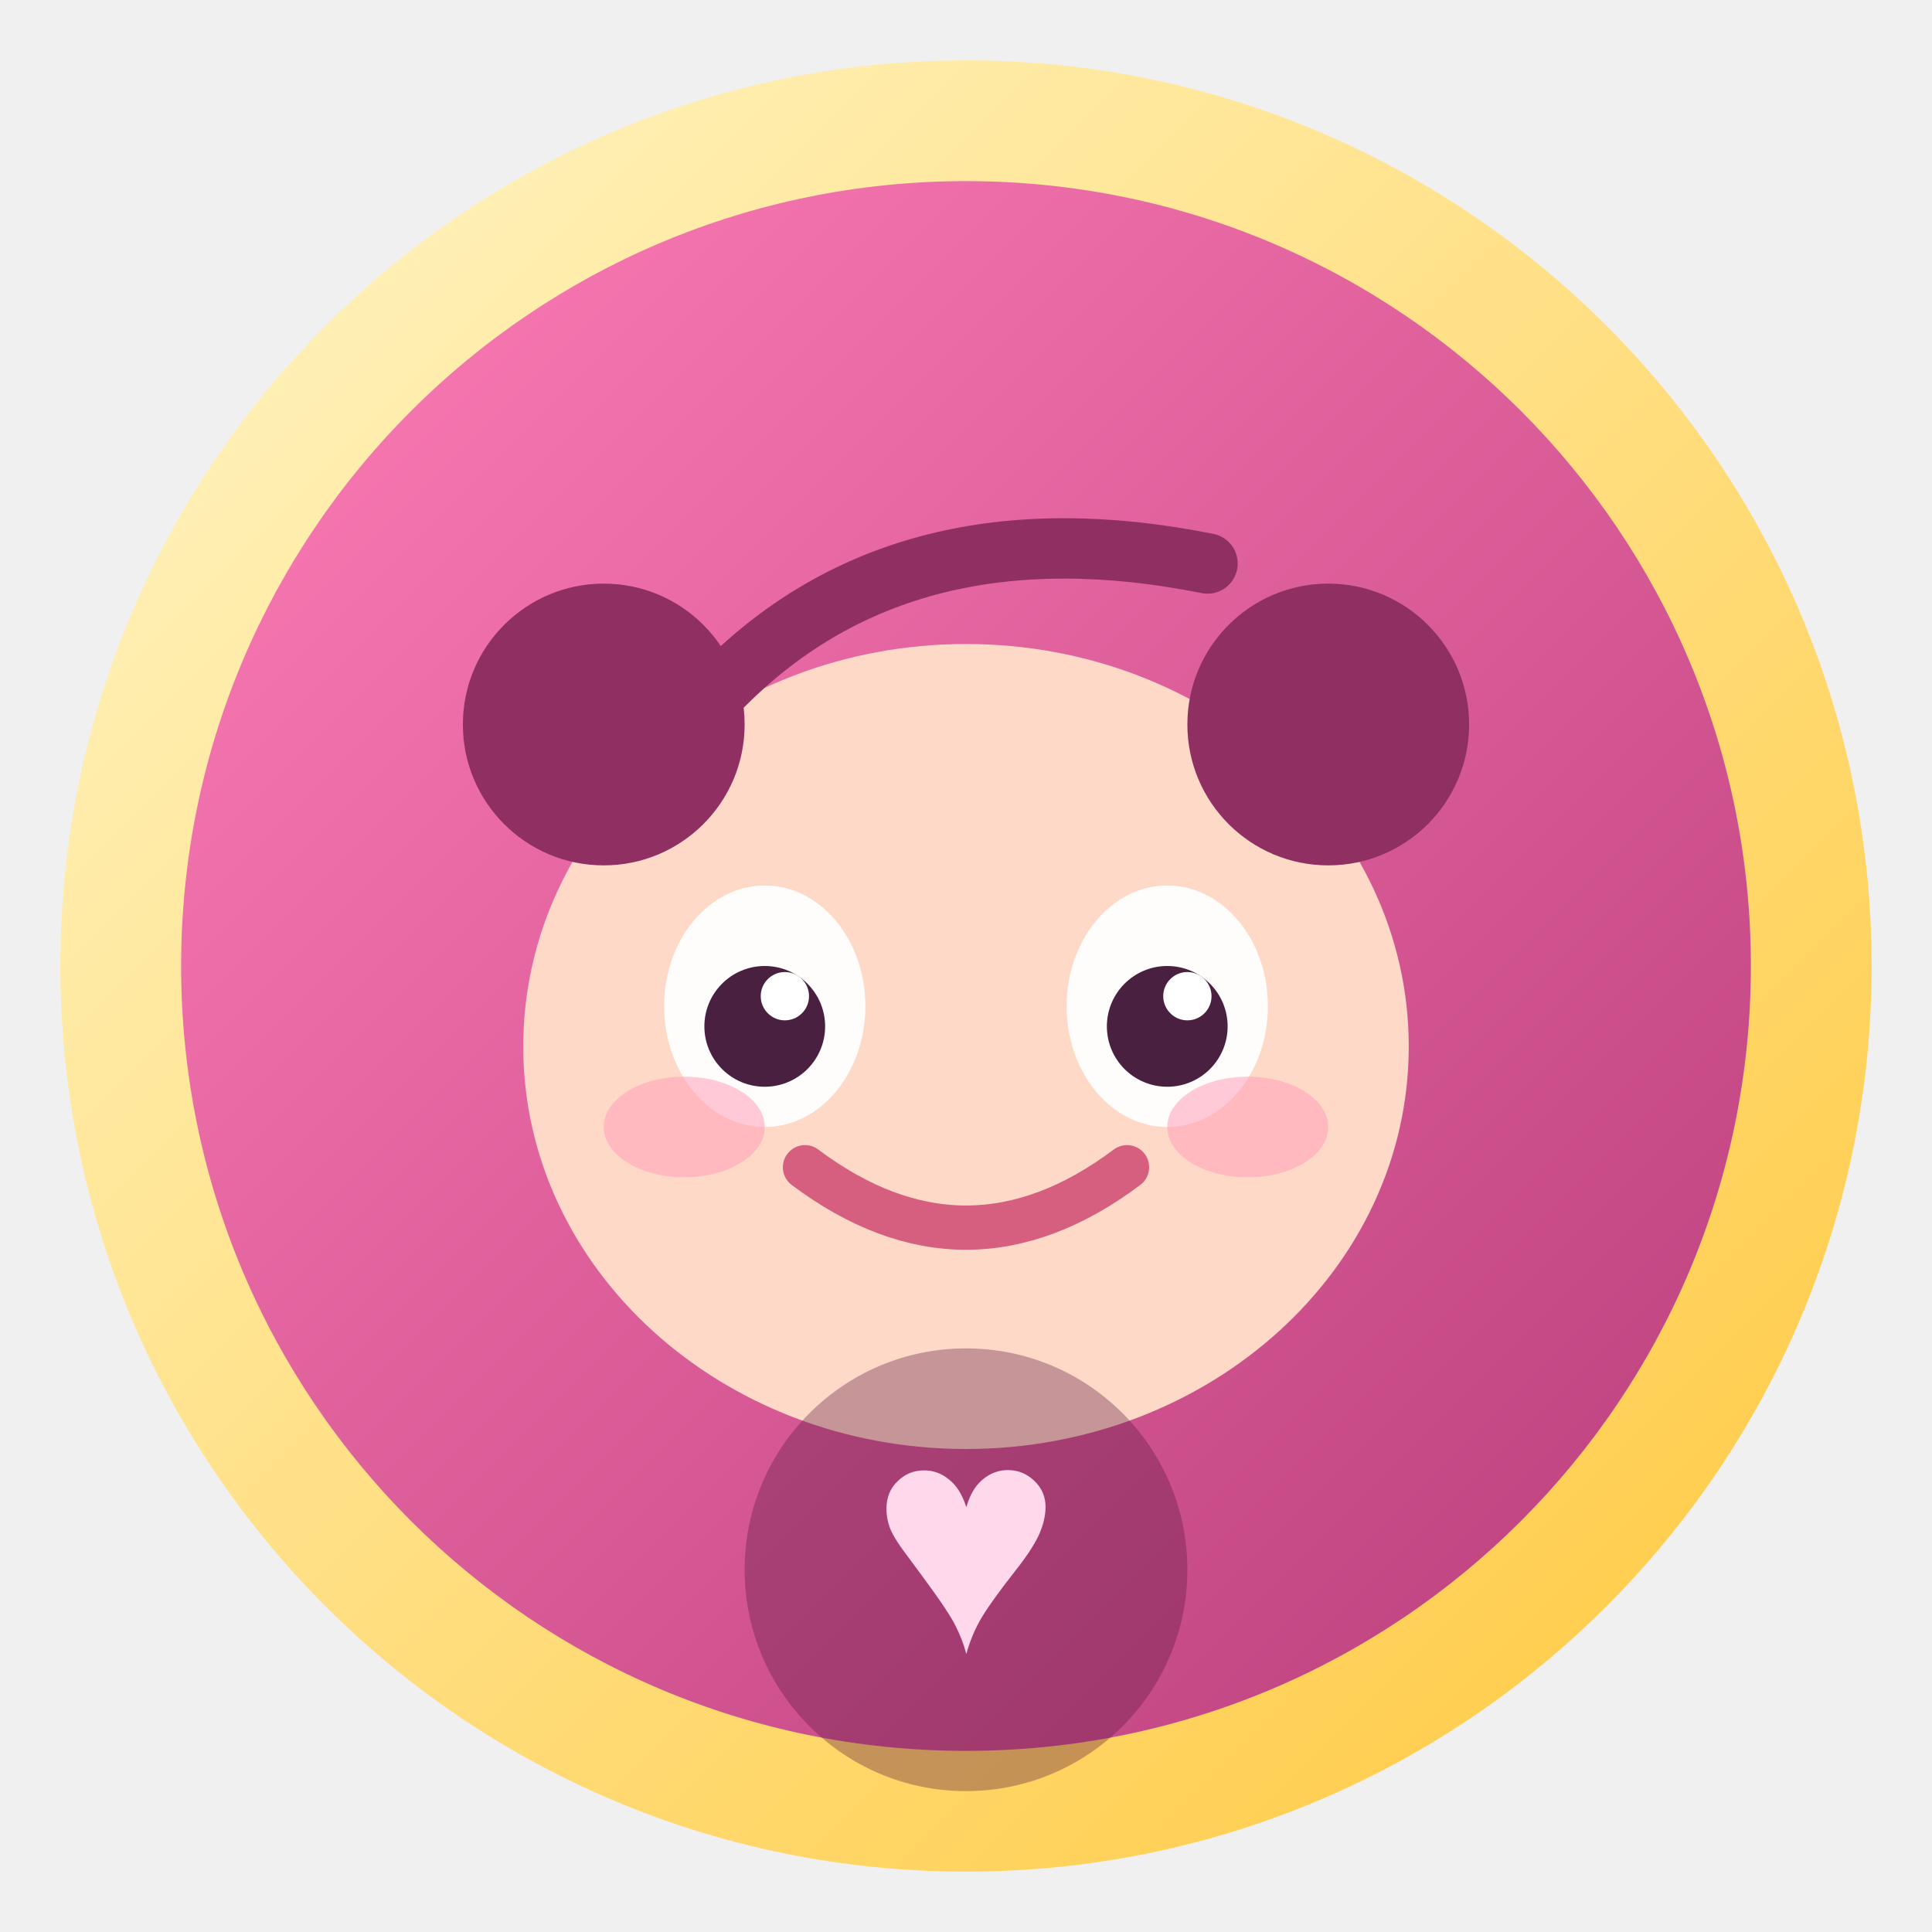
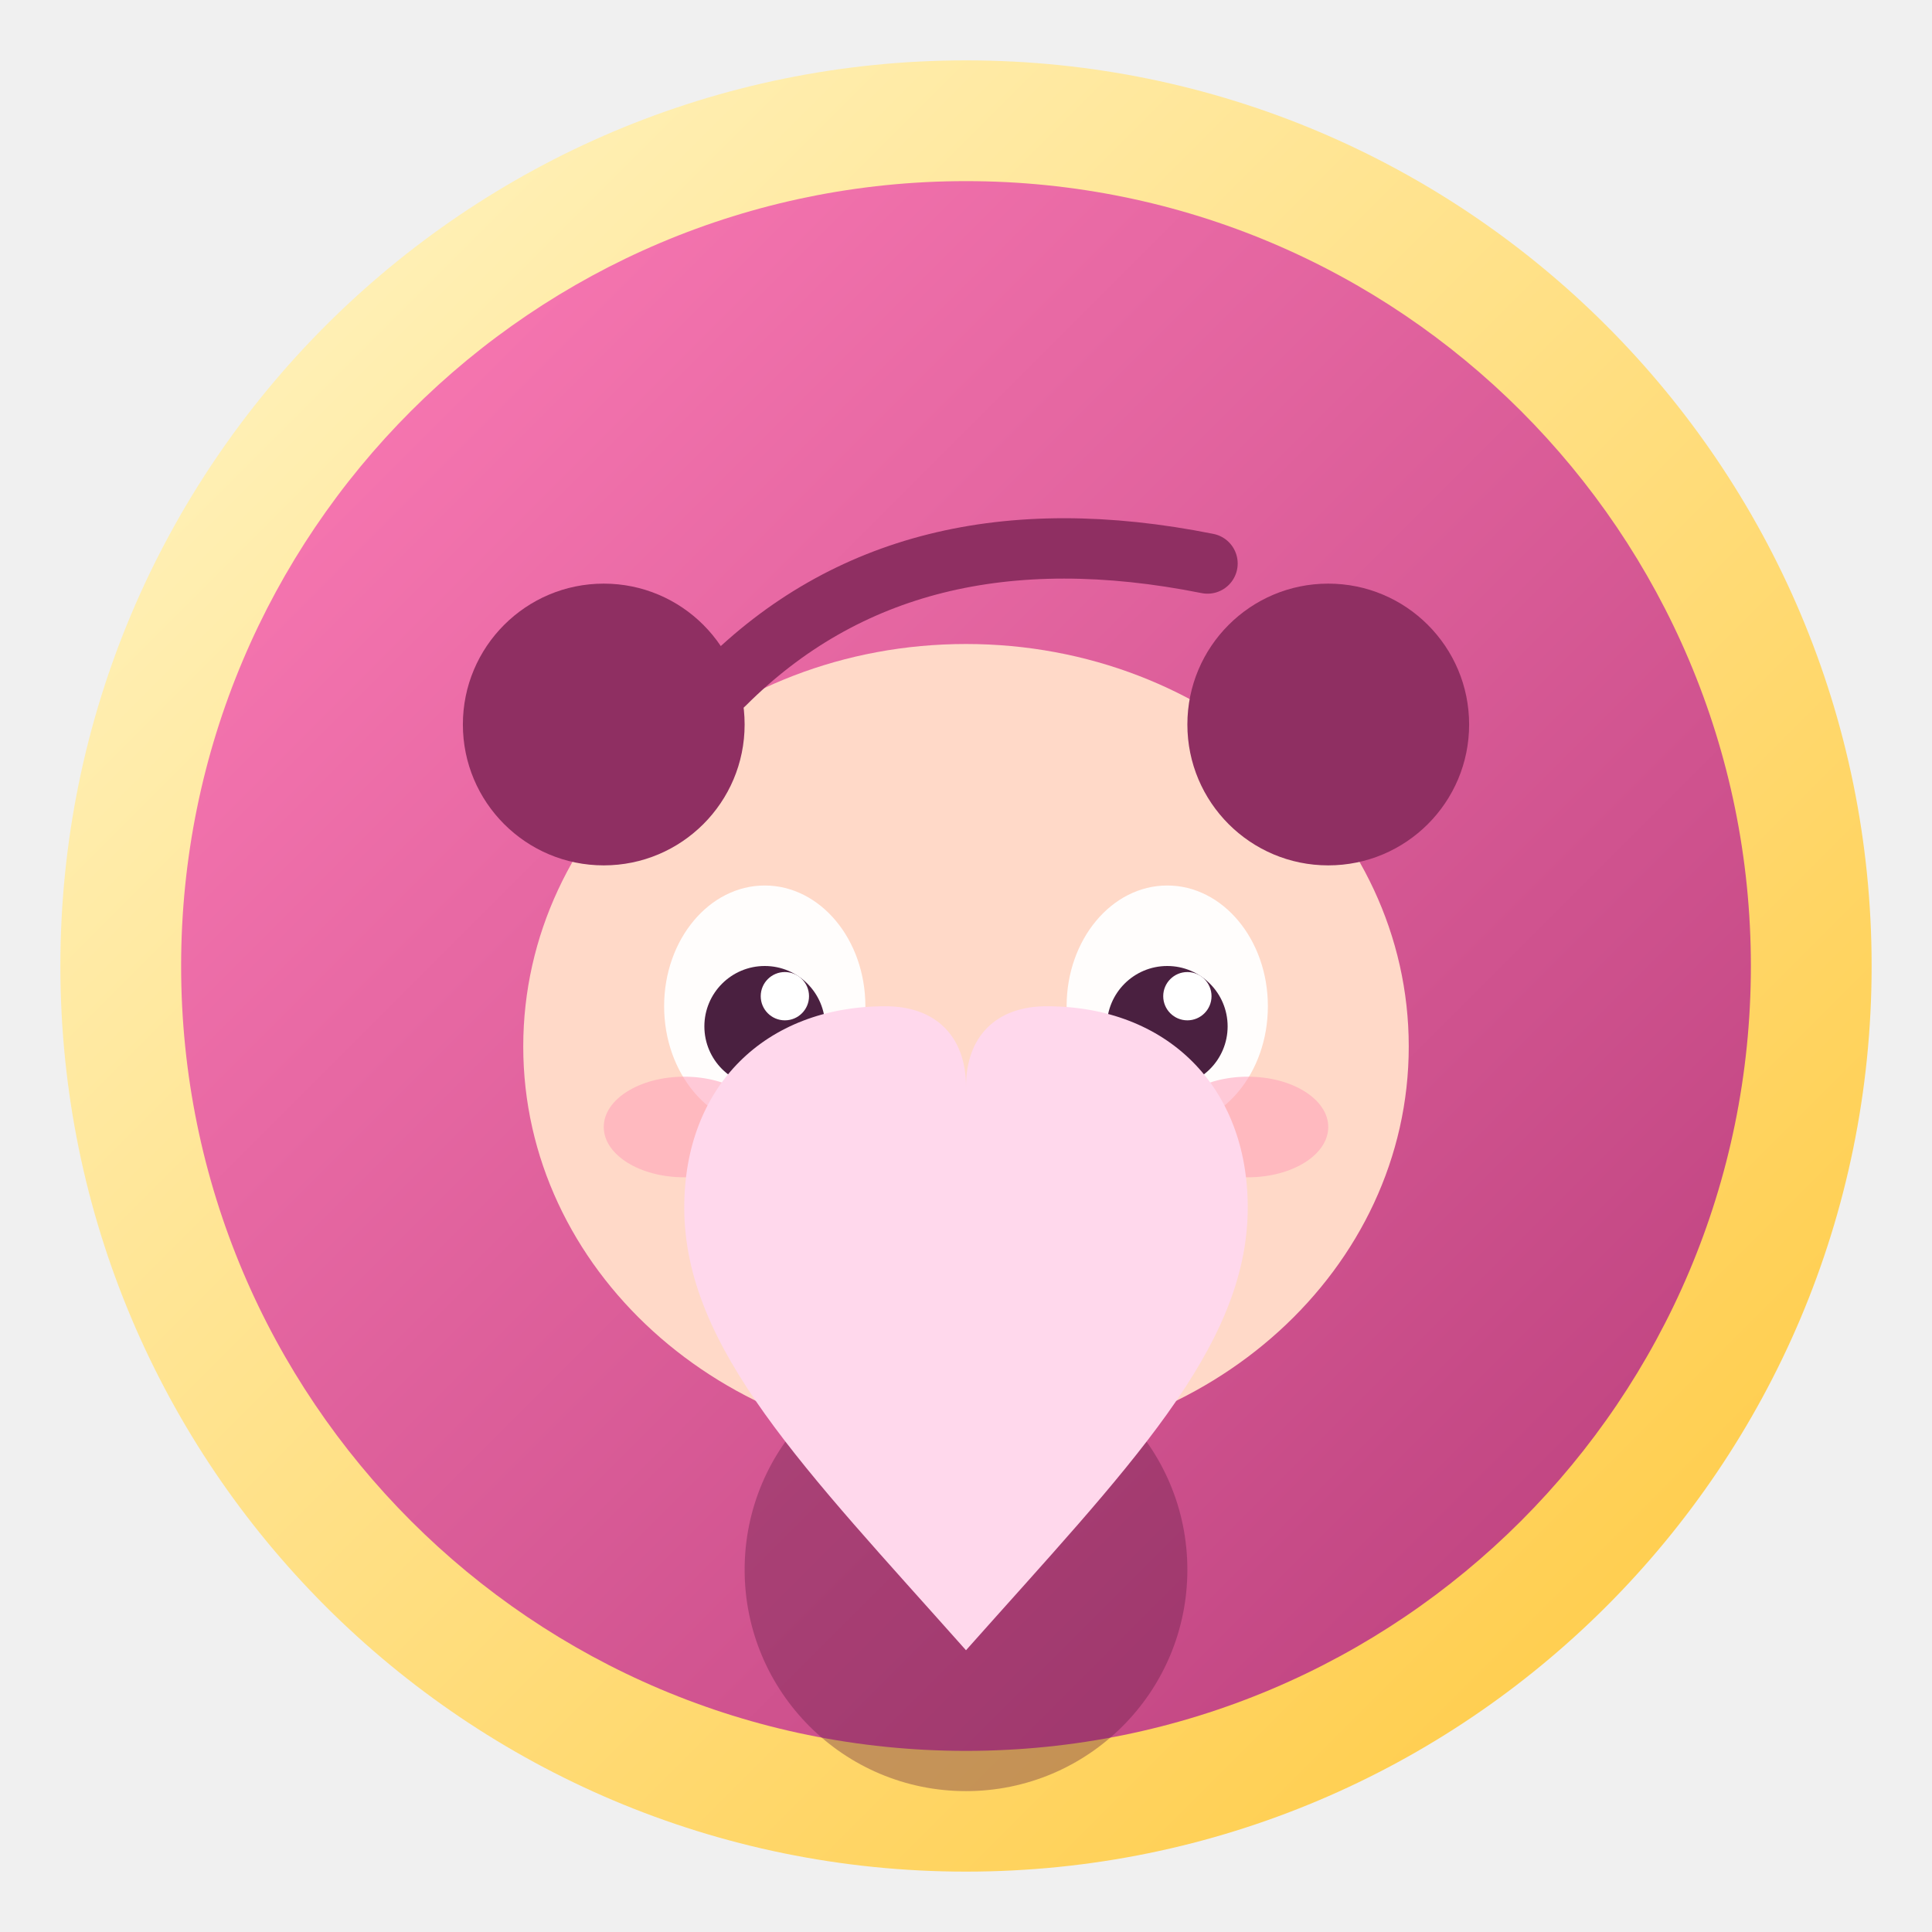
<svg xmlns="http://www.w3.org/2000/svg" viewBox="0 0 96 96" role="img" aria-label="Cute female player icon">
  <defs>
    <linearGradient id="pf-bg" x1="0%" y1="0%" x2="100%" y2="100%">
      <stop offset="0%" stop-color="#ff7eb8" />
      <stop offset="100%" stop-color="#b83d7a" />
    </linearGradient>
    <linearGradient id="pf-ring" x1="0%" y1="0%" x2="100%" y2="100%">
      <stop offset="0%" stop-color="#fff6c8" />
      <stop offset="100%" stop-color="#ffc83d" />
    </linearGradient>
  </defs>
  <circle cx="48" cy="48" r="45" fill="url(#pf-ring)" />
  <circle cx="48" cy="48" r="39" fill="url(#pf-bg)" />
  <ellipse cx="48" cy="52" rx="22" ry="20" fill="#ffd9c8" />
  <circle cx="30" cy="36" r="7" fill="#8f2f62" />
  <circle cx="66" cy="36" r="7" fill="#8f2f62" />
  <path d="M36 34c6-6 14-8 24-6" fill="none" stroke="#8f2f62" stroke-width="3" stroke-linecap="round" />
  <ellipse cx="38" cy="50" rx="5" ry="6" fill="#fff" opacity="0.95" />
  <ellipse cx="58" cy="50" rx="5" ry="6" fill="#fff" opacity="0.95" />
  <circle cx="38" cy="51" r="3" fill="#4a2040" />
  <circle cx="58" cy="51" r="3" fill="#4a2040" />
  <circle cx="39" cy="49.5" r="1.2" fill="#fff" />
  <circle cx="59" cy="49.5" r="1.2" fill="#fff" />
  <path d="M40 58 Q48 64 56 58" fill="none" stroke="#d65f7f" stroke-width="2.2" stroke-linecap="round" />
  <ellipse cx="34" cy="56" rx="4" ry="2.5" fill="#ff9eb8" opacity="0.55" />
  <ellipse cx="62" cy="56" rx="4" ry="2.5" fill="#ff9eb8" opacity="0.55" />
  <circle cx="48" cy="78" r="11" fill="#5a1840" opacity="0.35" />
-   <text x="48" y="82" text-anchor="middle" font-size="16" font-weight="900" fill="#ffd8ec" font-family="Arial, sans-serif">♥</text>
+   <path d="M48 82 C40 73 34 67 34 60 C34 54 38 50 44 50 C46.5 50 48 51.5 48 54 C48 51.5 49.5 50 52 50 C58 50 62 54 62 60 C62 67 56 73 48 82Z" fill="#ffd8ec" />
</svg>
